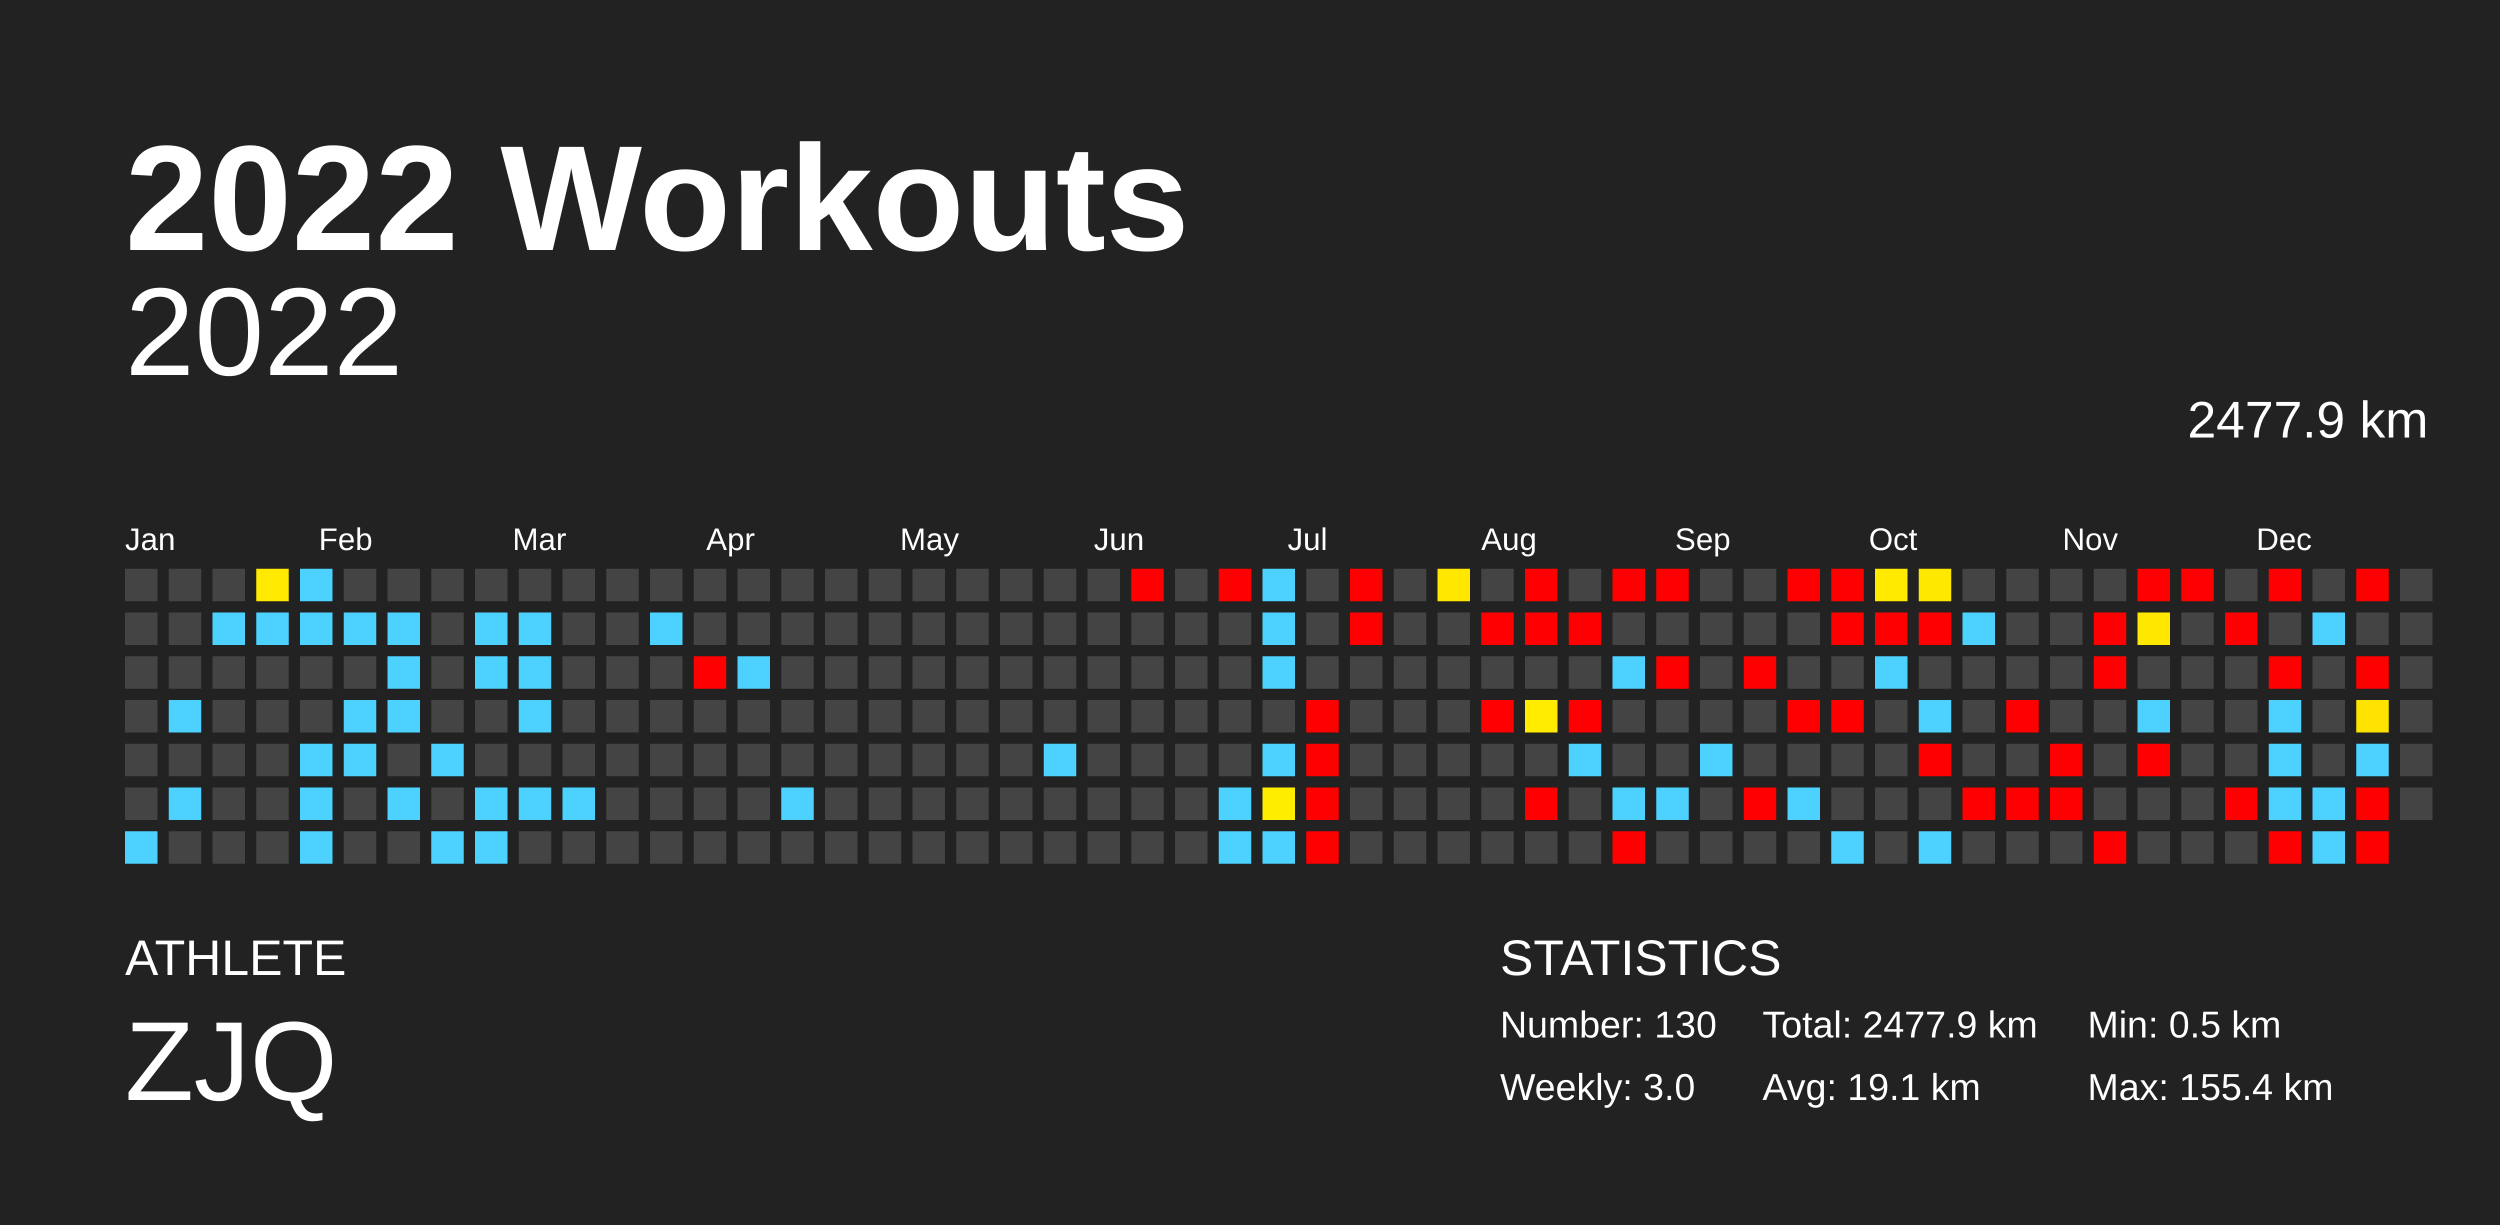
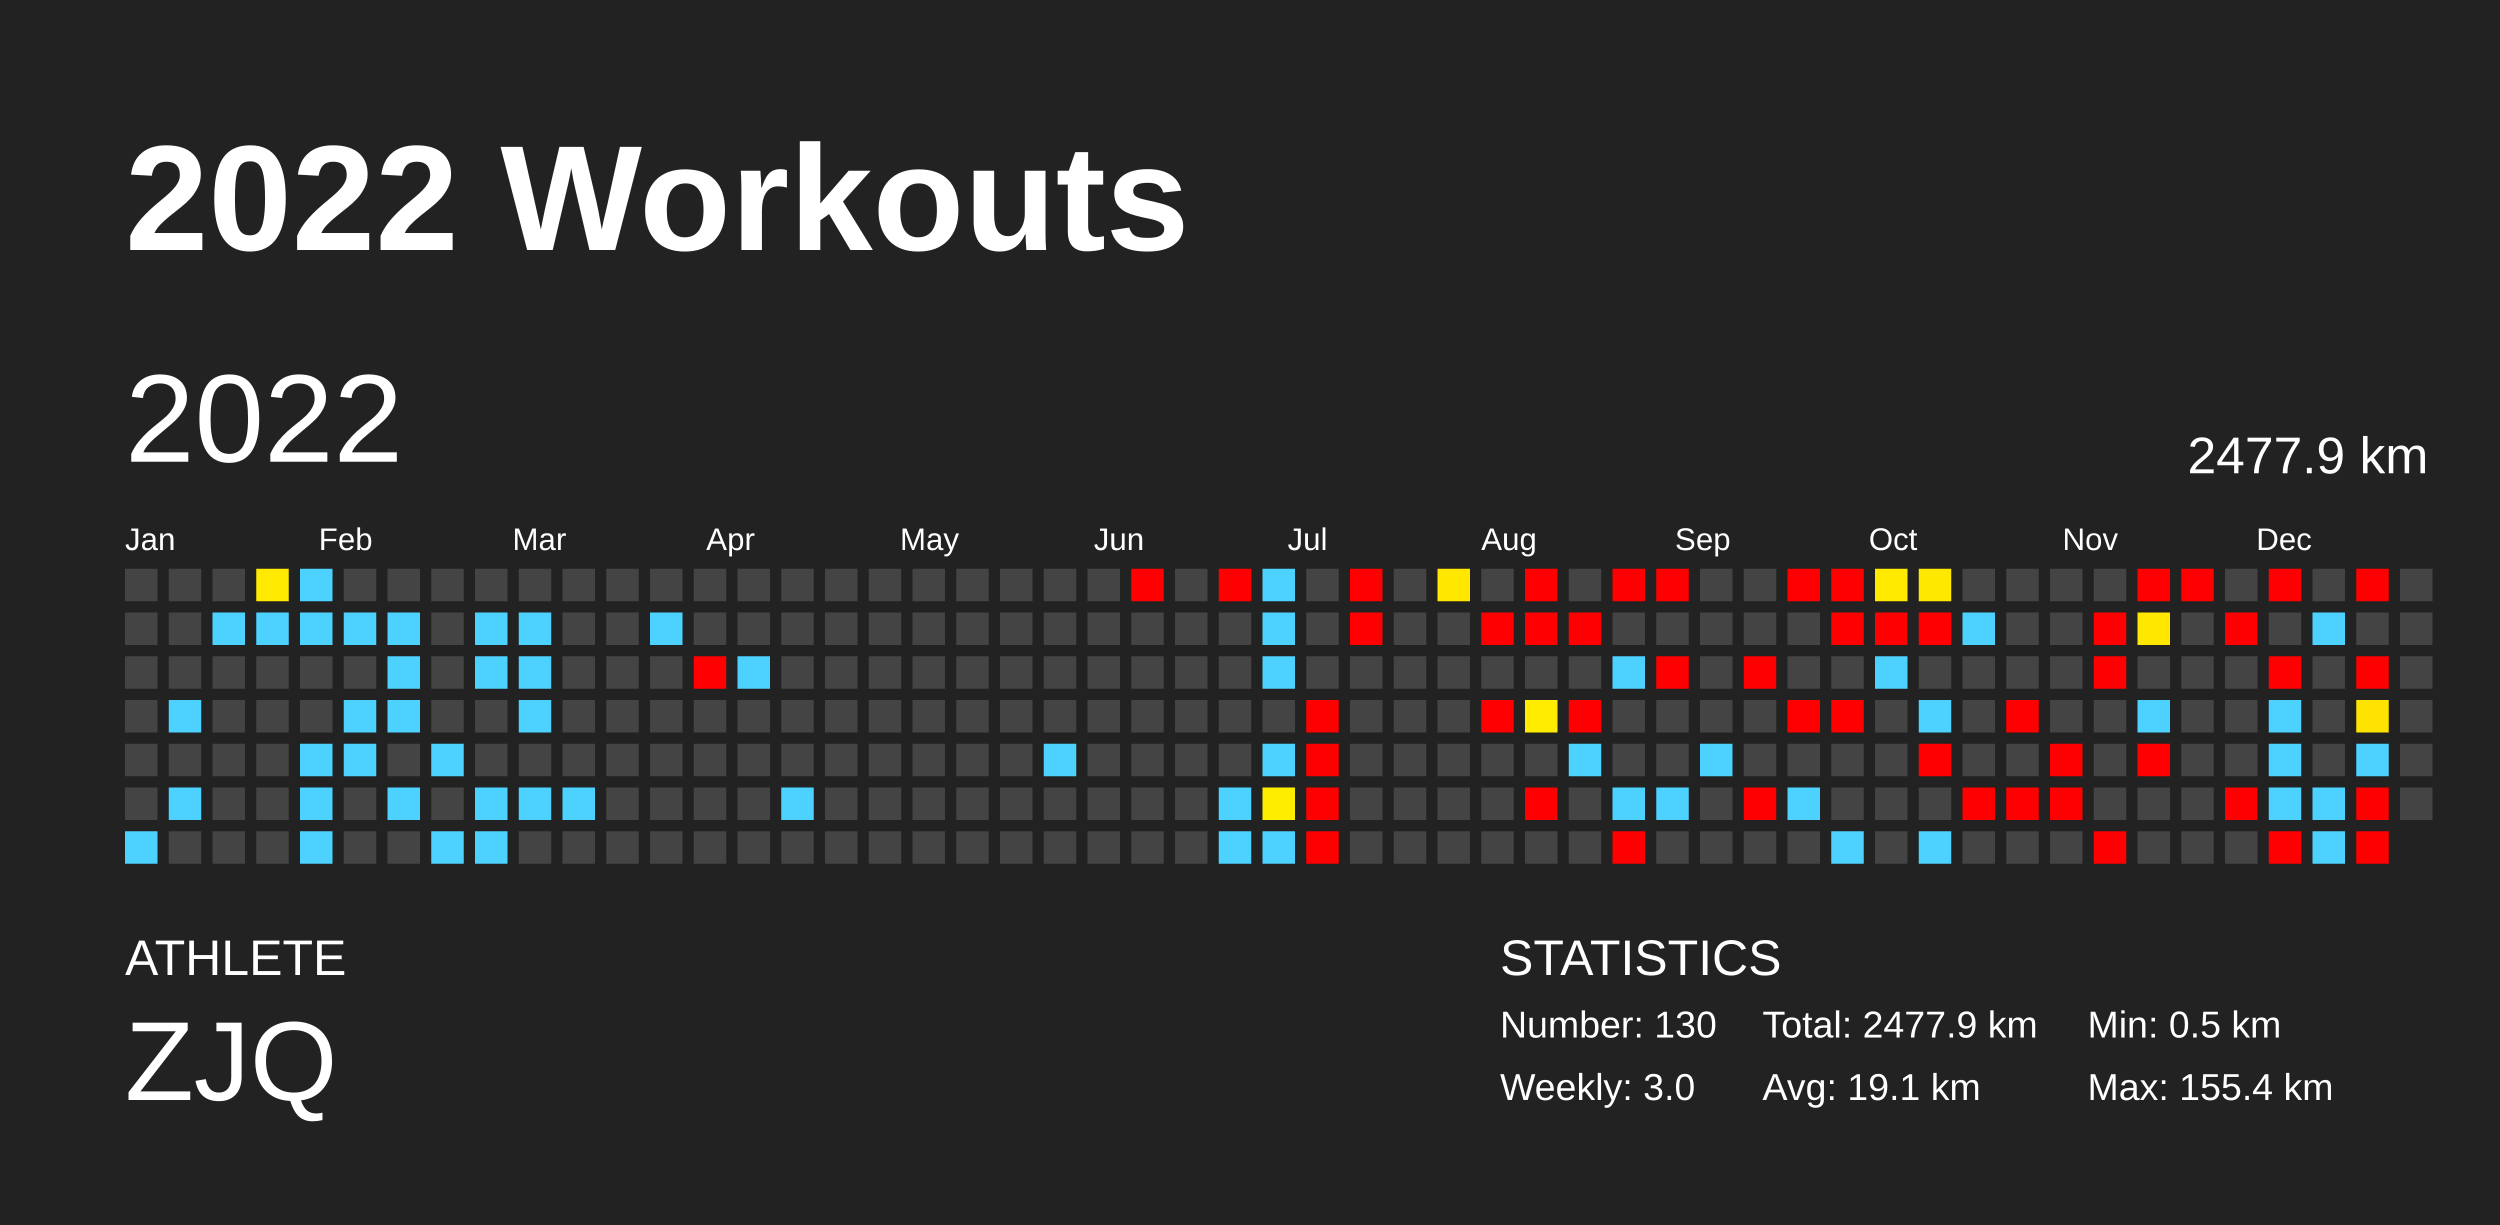
<svg xmlns="http://www.w3.org/2000/svg" baseProfile="full" height="98mm" version="1.1" viewBox="0,0,200,98" width="200mm">
  <defs />
  <rect fill="#222222" height="98" width="200" x="0" y="0" />
  <text fill="#FFFFFF" style="font-size:12px; font-family:Arial; font-weight:bold;" x="10" y="20">2022 Workouts</text>
  <text fill="#FFFFFF" style="font-size:4px; font-family:Arial" x="10" y="78">ATHLETE</text>
  <text fill="#FFFFFF" style="font-size:9px; font-family:Arial" x="10" y="88">ZJQ</text>
  <text fill="#FFFFFF" style="font-size:4px; font-family:Arial" x="120" y="78">STATISTICS</text>
  <text fill="#FFFFFF" style="font-size:3px; font-family:Arial" x="120" y="83">Number: 130</text>
  <text fill="#FFFFFF" style="font-size:3px; font-family:Arial" x="120" y="88">Weekly: 3.0</text>
  <text fill="#FFFFFF" style="font-size:3px; font-family:Arial" x="141" y="83">Total: 2477.9 km</text>
  <text fill="#FFFFFF" style="font-size:3px; font-family:Arial" x="141" y="88">Avg: 19.1 km</text>
  <text fill="#FFFFFF" style="font-size:3px; font-family:Arial" x="167" y="83">Min: 0.5 km</text>
  <text fill="#FFFFFF" style="font-size:3px; font-family:Arial" x="167" y="88">Max: 155.4 km</text>
-   <text alignment-baseline="hanging" fill="#FFFFFF" style="font-size:10.0px; font-family:Arial;" x="10" y="30">2022</text>
-   <text alignment-baseline="hanging" fill="#FFFFFF" style="font-size:4.125px; font-family:Arial;" x="175" y="35">2477.9 km</text>
+   <text dominant-baseline="hanging" fill="#FFFFFF" style="font-size:10.0px; font-family:Arial;" x="10" y="30">2022</text>
+   <text dominant-baseline="hanging" fill="#FFFFFF" style="font-size:4.125px; font-family:Arial;" x="175" y="35">2477.9 km</text>
  <text fill="#FFFFFF" style="font-size:2.5px; font-family:Arial" x="10.0" y="44">Jan</text>
  <text fill="#FFFFFF" style="font-size:2.5px; font-family:Arial" x="25.5" y="44">Feb</text>
  <text fill="#FFFFFF" style="font-size:2.5px; font-family:Arial" x="41.0" y="44">Mar</text>
  <text fill="#FFFFFF" style="font-size:2.5px; font-family:Arial" x="56.5" y="44">Apr</text>
  <text fill="#FFFFFF" style="font-size:2.5px; font-family:Arial" x="72.0" y="44">May</text>
  <text fill="#FFFFFF" style="font-size:2.5px; font-family:Arial" x="87.5" y="44">Jun</text>
  <text fill="#FFFFFF" style="font-size:2.5px; font-family:Arial" x="103.0" y="44">Jul</text>
  <text fill="#FFFFFF" style="font-size:2.5px; font-family:Arial" x="118.5" y="44">Aug</text>
  <text fill="#FFFFFF" style="font-size:2.5px; font-family:Arial" x="134.0" y="44">Sep</text>
  <text fill="#FFFFFF" style="font-size:2.5px; font-family:Arial" x="149.5" y="44">Oct</text>
  <text fill="#FFFFFF" style="font-size:2.5px; font-family:Arial" x="165.0" y="44">Nov</text>
  <text fill="#FFFFFF" style="font-size:2.5px; font-family:Arial" x="180.5" y="44">Dec</text>
  <rect fill="#444444" height="2.6" width="2.6" x="10.0" y="45.5" />
  <rect fill="#444444" height="2.6" width="2.6" x="10.0" y="49.0" />
  <rect fill="#444444" height="2.6" width="2.6" x="10.0" y="52.5" />
  <rect fill="#444444" height="2.6" width="2.6" x="10.0" y="56.0" />
  <rect fill="#444444" height="2.6" width="2.6" x="10.0" y="59.5" />
  <rect fill="#444444" height="2.6" width="2.6" x="10.0" y="63.0" />
  <rect fill="#4dd2ff" height="2.6" width="2.6" x="10.0" y="66.5" />
  <rect fill="#444444" height="2.6" width="2.6" x="13.5" y="45.5" />
  <rect fill="#444444" height="2.6" width="2.6" x="13.5" y="49.0" />
  <rect fill="#444444" height="2.6" width="2.6" x="13.5" y="52.5" />
  <rect fill="#4dd2ff" height="2.6" width="2.6" x="13.5" y="56.0" />
  <rect fill="#444444" height="2.6" width="2.6" x="13.5" y="59.5" />
  <rect fill="#4dd2ff" height="2.6" width="2.6" x="13.5" y="63.0" />
  <rect fill="#444444" height="2.6" width="2.6" x="13.5" y="66.5" />
  <rect fill="#444444" height="2.6" width="2.6" x="17.0" y="45.5" />
  <rect fill="#4dd2ff" height="2.6" width="2.6" x="17.0" y="49.0" />
  <rect fill="#444444" height="2.6" width="2.6" x="17.0" y="52.5" />
  <rect fill="#444444" height="2.6" width="2.6" x="17.0" y="56.0" />
  <rect fill="#444444" height="2.6" width="2.6" x="17.0" y="59.5" />
  <rect fill="#444444" height="2.6" width="2.6" x="17.0" y="63.0" />
  <rect fill="#444444" height="2.6" width="2.6" x="17.0" y="66.5" />
  <rect fill="#ffe900" height="2.6" width="2.6" x="20.5" y="45.5" />
  <rect fill="#4dd2ff" height="2.6" width="2.6" x="20.5" y="49.0" />
  <rect fill="#444444" height="2.6" width="2.6" x="20.5" y="52.5" />
  <rect fill="#444444" height="2.6" width="2.6" x="20.5" y="56.0" />
  <rect fill="#444444" height="2.6" width="2.6" x="20.5" y="59.5" />
  <rect fill="#444444" height="2.6" width="2.6" x="20.5" y="63.0" />
  <rect fill="#444444" height="2.6" width="2.6" x="20.5" y="66.5" />
  <rect fill="#4dd2ff" height="2.6" width="2.6" x="24.0" y="45.5" />
  <rect fill="#4dd2ff" height="2.6" width="2.6" x="24.0" y="49.0" />
  <rect fill="#444444" height="2.6" width="2.6" x="24.0" y="52.5" />
  <rect fill="#444444" height="2.6" width="2.6" x="24.0" y="56.0" />
  <rect fill="#4dd2ff" height="2.6" width="2.6" x="24.0" y="59.5" />
  <rect fill="#4dd2ff" height="2.6" width="2.6" x="24.0" y="63.0" />
  <rect fill="#4dd2ff" height="2.6" width="2.6" x="24.0" y="66.5" />
  <rect fill="#444444" height="2.6" width="2.6" x="27.5" y="45.5" />
  <rect fill="#4dd2ff" height="2.6" width="2.6" x="27.5" y="49.0" />
  <rect fill="#444444" height="2.6" width="2.6" x="27.5" y="52.5" />
  <rect fill="#4dd2ff" height="2.6" width="2.6" x="27.5" y="56.0" />
  <rect fill="#4dd2ff" height="2.6" width="2.6" x="27.5" y="59.5" />
  <rect fill="#444444" height="2.6" width="2.6" x="27.5" y="63.0" />
  <rect fill="#444444" height="2.6" width="2.6" x="27.5" y="66.5" />
  <rect fill="#444444" height="2.6" width="2.6" x="31.0" y="45.5" />
  <rect fill="#4dd2ff" height="2.6" width="2.6" x="31.0" y="49.0" />
  <rect fill="#4dd2ff" height="2.6" width="2.6" x="31.0" y="52.5" />
  <rect fill="#4dd2ff" height="2.6" width="2.6" x="31.0" y="56.0" />
  <rect fill="#444444" height="2.6" width="2.6" x="31.0" y="59.5" />
  <rect fill="#4dd2ff" height="2.6" width="2.6" x="31.0" y="63.0" />
  <rect fill="#444444" height="2.6" width="2.6" x="31.0" y="66.5" />
  <rect fill="#444444" height="2.6" width="2.6" x="34.5" y="45.5" />
  <rect fill="#444444" height="2.6" width="2.6" x="34.5" y="49.0" />
  <rect fill="#444444" height="2.6" width="2.6" x="34.5" y="52.5" />
  <rect fill="#444444" height="2.6" width="2.6" x="34.5" y="56.0" />
  <rect fill="#4dd2ff" height="2.6" width="2.6" x="34.5" y="59.5" />
  <rect fill="#444444" height="2.6" width="2.6" x="34.5" y="63.0" />
  <rect fill="#4dd2ff" height="2.6" width="2.6" x="34.5" y="66.5" />
  <rect fill="#444444" height="2.6" width="2.6" x="38.0" y="45.5" />
  <rect fill="#4dd2ff" height="2.6" width="2.6" x="38.0" y="49.0" />
  <rect fill="#4dd2ff" height="2.6" width="2.6" x="38.0" y="52.5" />
  <rect fill="#444444" height="2.6" width="2.6" x="38.0" y="56.0" />
  <rect fill="#444444" height="2.6" width="2.6" x="38.0" y="59.5" />
  <rect fill="#4dd2ff" height="2.6" width="2.6" x="38.0" y="63.0" />
  <rect fill="#4dd2ff" height="2.6" width="2.6" x="38.0" y="66.5" />
  <rect fill="#444444" height="2.6" width="2.6" x="41.5" y="45.5" />
  <rect fill="#4dd2ff" height="2.6" width="2.6" x="41.5" y="49.0" />
  <rect fill="#4dd2ff" height="2.6" width="2.6" x="41.5" y="52.5" />
  <rect fill="#4dd2ff" height="2.6" width="2.6" x="41.5" y="56.0" />
  <rect fill="#444444" height="2.6" width="2.6" x="41.5" y="59.5" />
  <rect fill="#4dd2ff" height="2.6" width="2.6" x="41.5" y="63.0" />
  <rect fill="#444444" height="2.6" width="2.6" x="41.5" y="66.5" />
  <rect fill="#444444" height="2.6" width="2.6" x="45.0" y="45.5" />
  <rect fill="#444444" height="2.6" width="2.6" x="45.0" y="49.0" />
  <rect fill="#444444" height="2.6" width="2.6" x="45.0" y="52.5" />
  <rect fill="#444444" height="2.6" width="2.6" x="45.0" y="56.0" />
  <rect fill="#444444" height="2.6" width="2.6" x="45.0" y="59.5" />
  <rect fill="#4dd2ff" height="2.6" width="2.6" x="45.0" y="63.0" />
  <rect fill="#444444" height="2.6" width="2.6" x="45.0" y="66.5" />
  <rect fill="#444444" height="2.6" width="2.6" x="48.5" y="45.5" />
  <rect fill="#444444" height="2.6" width="2.6" x="48.5" y="49.0" />
  <rect fill="#444444" height="2.6" width="2.6" x="48.5" y="52.5" />
  <rect fill="#444444" height="2.6" width="2.6" x="48.5" y="56.0" />
  <rect fill="#444444" height="2.6" width="2.6" x="48.5" y="59.5" />
  <rect fill="#444444" height="2.6" width="2.6" x="48.5" y="63.0" />
  <rect fill="#444444" height="2.6" width="2.6" x="48.5" y="66.5" />
  <rect fill="#444444" height="2.6" width="2.6" x="52.0" y="45.5" />
  <rect fill="#4dd2ff" height="2.6" width="2.6" x="52.0" y="49.0" />
  <rect fill="#444444" height="2.6" width="2.6" x="52.0" y="52.5" />
  <rect fill="#444444" height="2.6" width="2.6" x="52.0" y="56.0" />
  <rect fill="#444444" height="2.6" width="2.6" x="52.0" y="59.5" />
  <rect fill="#444444" height="2.6" width="2.6" x="52.0" y="63.0" />
  <rect fill="#444444" height="2.6" width="2.6" x="52.0" y="66.5" />
  <rect fill="#444444" height="2.6" width="2.6" x="55.5" y="45.5" />
  <rect fill="#444444" height="2.6" width="2.6" x="55.5" y="49.0" />
  <rect fill="red" height="2.6" width="2.6" x="55.5" y="52.5" />
  <rect fill="#444444" height="2.6" width="2.6" x="55.5" y="56.0" />
  <rect fill="#444444" height="2.6" width="2.6" x="55.5" y="59.5" />
  <rect fill="#444444" height="2.6" width="2.6" x="55.5" y="63.0" />
  <rect fill="#444444" height="2.6" width="2.6" x="55.5" y="66.5" />
  <rect fill="#444444" height="2.6" width="2.6" x="59.0" y="45.5" />
  <rect fill="#444444" height="2.6" width="2.6" x="59.0" y="49.0" />
  <rect fill="#4dd2ff" height="2.6" width="2.6" x="59.0" y="52.5" />
  <rect fill="#444444" height="2.6" width="2.6" x="59.0" y="56.0" />
  <rect fill="#444444" height="2.6" width="2.6" x="59.0" y="59.5" />
  <rect fill="#444444" height="2.6" width="2.6" x="59.0" y="63.0" />
  <rect fill="#444444" height="2.6" width="2.6" x="59.0" y="66.5" />
  <rect fill="#444444" height="2.6" width="2.6" x="62.5" y="45.5" />
  <rect fill="#444444" height="2.6" width="2.6" x="62.5" y="49.0" />
  <rect fill="#444444" height="2.6" width="2.6" x="62.5" y="52.5" />
  <rect fill="#444444" height="2.6" width="2.6" x="62.5" y="56.0" />
  <rect fill="#444444" height="2.6" width="2.6" x="62.5" y="59.5" />
  <rect fill="#4dd2ff" height="2.6" width="2.6" x="62.5" y="63.0" />
  <rect fill="#444444" height="2.6" width="2.6" x="62.5" y="66.5" />
  <rect fill="#444444" height="2.6" width="2.6" x="66.0" y="45.5" />
  <rect fill="#444444" height="2.6" width="2.6" x="66.0" y="49.0" />
  <rect fill="#444444" height="2.6" width="2.6" x="66.0" y="52.5" />
  <rect fill="#444444" height="2.6" width="2.6" x="66.0" y="56.0" />
  <rect fill="#444444" height="2.6" width="2.6" x="66.0" y="59.5" />
  <rect fill="#444444" height="2.6" width="2.6" x="66.0" y="63.0" />
  <rect fill="#444444" height="2.6" width="2.6" x="66.0" y="66.5" />
  <rect fill="#444444" height="2.6" width="2.6" x="69.5" y="45.5" />
  <rect fill="#444444" height="2.6" width="2.6" x="69.5" y="49.0" />
  <rect fill="#444444" height="2.6" width="2.6" x="69.5" y="52.5" />
  <rect fill="#444444" height="2.6" width="2.6" x="69.5" y="56.0" />
  <rect fill="#444444" height="2.6" width="2.6" x="69.5" y="59.5" />
  <rect fill="#444444" height="2.6" width="2.6" x="69.5" y="63.0" />
  <rect fill="#444444" height="2.6" width="2.6" x="69.5" y="66.5" />
  <rect fill="#444444" height="2.6" width="2.6" x="73.0" y="45.5" />
  <rect fill="#444444" height="2.6" width="2.6" x="73.0" y="49.0" />
  <rect fill="#444444" height="2.6" width="2.6" x="73.0" y="52.5" />
  <rect fill="#444444" height="2.6" width="2.6" x="73.0" y="56.0" />
  <rect fill="#444444" height="2.6" width="2.6" x="73.0" y="59.5" />
  <rect fill="#444444" height="2.6" width="2.6" x="73.0" y="63.0" />
  <rect fill="#444444" height="2.6" width="2.6" x="73.0" y="66.5" />
  <rect fill="#444444" height="2.6" width="2.6" x="76.5" y="45.5" />
  <rect fill="#444444" height="2.6" width="2.6" x="76.5" y="49.0" />
  <rect fill="#444444" height="2.6" width="2.6" x="76.5" y="52.5" />
  <rect fill="#444444" height="2.6" width="2.6" x="76.5" y="56.0" />
  <rect fill="#444444" height="2.6" width="2.6" x="76.5" y="59.5" />
  <rect fill="#444444" height="2.6" width="2.6" x="76.5" y="63.0" />
  <rect fill="#444444" height="2.6" width="2.6" x="76.5" y="66.5" />
  <rect fill="#444444" height="2.6" width="2.6" x="80.0" y="45.5" />
  <rect fill="#444444" height="2.6" width="2.6" x="80.0" y="49.0" />
  <rect fill="#444444" height="2.6" width="2.6" x="80.0" y="52.5" />
  <rect fill="#444444" height="2.6" width="2.6" x="80.0" y="56.0" />
  <rect fill="#444444" height="2.6" width="2.6" x="80.0" y="59.5" />
  <rect fill="#444444" height="2.6" width="2.6" x="80.0" y="63.0" />
  <rect fill="#444444" height="2.6" width="2.6" x="80.0" y="66.5" />
  <rect fill="#444444" height="2.6" width="2.6" x="83.5" y="45.5" />
  <rect fill="#444444" height="2.6" width="2.6" x="83.5" y="49.0" />
  <rect fill="#444444" height="2.6" width="2.6" x="83.5" y="52.5" />
  <rect fill="#444444" height="2.6" width="2.6" x="83.5" y="56.0" />
  <rect fill="#4dd2ff" height="2.6" width="2.6" x="83.5" y="59.5" />
  <rect fill="#444444" height="2.6" width="2.6" x="83.5" y="63.0" />
  <rect fill="#444444" height="2.6" width="2.6" x="83.5" y="66.5" />
  <rect fill="#444444" height="2.6" width="2.6" x="87.0" y="45.5" />
  <rect fill="#444444" height="2.6" width="2.6" x="87.0" y="49.0" />
  <rect fill="#444444" height="2.6" width="2.6" x="87.0" y="52.5" />
  <rect fill="#444444" height="2.6" width="2.6" x="87.0" y="56.0" />
  <rect fill="#444444" height="2.6" width="2.6" x="87.0" y="59.5" />
  <rect fill="#444444" height="2.6" width="2.6" x="87.0" y="63.0" />
  <rect fill="#444444" height="2.6" width="2.6" x="87.0" y="66.5" />
  <rect fill="red" height="2.6" width="2.6" x="90.5" y="45.5" />
  <rect fill="#444444" height="2.6" width="2.6" x="90.5" y="49.0" />
  <rect fill="#444444" height="2.6" width="2.6" x="90.5" y="52.5" />
  <rect fill="#444444" height="2.6" width="2.6" x="90.5" y="56.0" />
  <rect fill="#444444" height="2.6" width="2.6" x="90.5" y="59.5" />
  <rect fill="#444444" height="2.6" width="2.6" x="90.5" y="63.0" />
  <rect fill="#444444" height="2.6" width="2.6" x="90.5" y="66.5" />
  <rect fill="#444444" height="2.6" width="2.6" x="94.0" y="45.5" />
  <rect fill="#444444" height="2.6" width="2.6" x="94.0" y="49.0" />
  <rect fill="#444444" height="2.6" width="2.6" x="94.0" y="52.5" />
  <rect fill="#444444" height="2.6" width="2.6" x="94.0" y="56.0" />
  <rect fill="#444444" height="2.6" width="2.6" x="94.0" y="59.5" />
  <rect fill="#444444" height="2.6" width="2.6" x="94.0" y="63.0" />
  <rect fill="#444444" height="2.6" width="2.6" x="94.0" y="66.5" />
  <rect fill="red" height="2.6" width="2.6" x="97.5" y="45.5" />
  <rect fill="#444444" height="2.6" width="2.6" x="97.5" y="49.0" />
  <rect fill="#444444" height="2.6" width="2.6" x="97.5" y="52.5" />
  <rect fill="#444444" height="2.6" width="2.6" x="97.5" y="56.0" />
  <rect fill="#444444" height="2.6" width="2.6" x="97.5" y="59.5" />
  <rect fill="#4dd2ff" height="2.6" width="2.6" x="97.5" y="63.0" />
  <rect fill="#4dd2ff" height="2.6" width="2.6" x="97.5" y="66.5" />
  <rect fill="#4dd2ff" height="2.6" width="2.6" x="101.0" y="45.5" />
  <rect fill="#4dd2ff" height="2.6" width="2.6" x="101.0" y="49.0" />
  <rect fill="#4dd2ff" height="2.6" width="2.6" x="101.0" y="52.5" />
  <rect fill="#444444" height="2.6" width="2.6" x="101.0" y="56.0" />
  <rect fill="#4dd2ff" height="2.6" width="2.6" x="101.0" y="59.5" />
  <rect fill="#ffed00" height="2.6" width="2.6" x="101.0" y="63.0" />
  <rect fill="#4dd2ff" height="2.6" width="2.6" x="101.0" y="66.5" />
  <rect fill="#444444" height="2.6" width="2.6" x="104.5" y="45.5" />
  <rect fill="#444444" height="2.6" width="2.6" x="104.5" y="49.0" />
  <rect fill="#444444" height="2.6" width="2.6" x="104.5" y="52.5" />
  <rect fill="red" height="2.6" width="2.6" x="104.5" y="56.0" />
  <rect fill="red" height="2.6" width="2.6" x="104.5" y="59.5" />
  <rect fill="red" height="2.6" width="2.6" x="104.5" y="63.0" />
  <rect fill="red" height="2.6" width="2.6" x="104.5" y="66.5" />
  <rect fill="red" height="2.6" width="2.6" x="108.0" y="45.5" />
  <rect fill="red" height="2.6" width="2.6" x="108.0" y="49.0" />
  <rect fill="#444444" height="2.6" width="2.6" x="108.0" y="52.5" />
  <rect fill="#444444" height="2.6" width="2.6" x="108.0" y="56.0" />
  <rect fill="#444444" height="2.6" width="2.6" x="108.0" y="59.5" />
  <rect fill="#444444" height="2.6" width="2.6" x="108.0" y="63.0" />
  <rect fill="#444444" height="2.6" width="2.6" x="108.0" y="66.5" />
  <rect fill="#444444" height="2.6" width="2.6" x="111.5" y="45.5" />
  <rect fill="#444444" height="2.6" width="2.6" x="111.5" y="49.0" />
  <rect fill="#444444" height="2.6" width="2.6" x="111.5" y="52.5" />
  <rect fill="#444444" height="2.6" width="2.6" x="111.5" y="56.0" />
  <rect fill="#444444" height="2.6" width="2.6" x="111.5" y="59.5" />
  <rect fill="#444444" height="2.6" width="2.6" x="111.5" y="63.0" />
  <rect fill="#444444" height="2.6" width="2.6" x="111.5" y="66.5" />
  <rect fill="#ffe700" height="2.6" width="2.6" x="115.0" y="45.5" />
  <rect fill="#444444" height="2.6" width="2.6" x="115.0" y="49.0" />
  <rect fill="#444444" height="2.6" width="2.6" x="115.0" y="52.5" />
  <rect fill="#444444" height="2.6" width="2.6" x="115.0" y="56.0" />
  <rect fill="#444444" height="2.6" width="2.6" x="115.0" y="59.5" />
  <rect fill="#444444" height="2.6" width="2.6" x="115.0" y="63.0" />
  <rect fill="#444444" height="2.6" width="2.6" x="115.0" y="66.5" />
  <rect fill="#444444" height="2.6" width="2.6" x="118.5" y="45.5" />
  <rect fill="red" height="2.6" width="2.6" x="118.5" y="49.0" />
  <rect fill="#444444" height="2.6" width="2.6" x="118.5" y="52.5" />
  <rect fill="red" height="2.6" width="2.6" x="118.5" y="56.0" />
  <rect fill="#444444" height="2.6" width="2.6" x="118.5" y="59.5" />
  <rect fill="#444444" height="2.6" width="2.6" x="118.5" y="63.0" />
  <rect fill="#444444" height="2.6" width="2.6" x="118.5" y="66.5" />
  <rect fill="red" height="2.6" width="2.6" x="122.0" y="45.5" />
  <rect fill="red" height="2.6" width="2.6" x="122.0" y="49.0" />
  <rect fill="#444444" height="2.6" width="2.6" x="122.0" y="52.5" />
  <rect fill="#ffec00" height="2.6" width="2.6" x="122.0" y="56.0" />
  <rect fill="#444444" height="2.6" width="2.6" x="122.0" y="59.5" />
  <rect fill="red" height="2.6" width="2.6" x="122.0" y="63.0" />
  <rect fill="#444444" height="2.6" width="2.6" x="122.0" y="66.5" />
  <rect fill="#444444" height="2.6" width="2.6" x="125.5" y="45.5" />
  <rect fill="red" height="2.6" width="2.6" x="125.5" y="49.0" />
  <rect fill="#444444" height="2.6" width="2.6" x="125.5" y="52.5" />
  <rect fill="red" height="2.6" width="2.6" x="125.5" y="56.0" />
  <rect fill="#4dd2ff" height="2.6" width="2.6" x="125.5" y="59.5" />
  <rect fill="#444444" height="2.6" width="2.6" x="125.5" y="63.0" />
  <rect fill="#444444" height="2.6" width="2.6" x="125.5" y="66.5" />
  <rect fill="red" height="2.6" width="2.6" x="129.0" y="45.5" />
  <rect fill="#444444" height="2.6" width="2.6" x="129.0" y="49.0" />
  <rect fill="#4dd2ff" height="2.6" width="2.6" x="129.0" y="52.5" />
  <rect fill="#444444" height="2.6" width="2.6" x="129.0" y="56.0" />
  <rect fill="#444444" height="2.6" width="2.6" x="129.0" y="59.5" />
  <rect fill="#4dd2ff" height="2.6" width="2.6" x="129.0" y="63.0" />
  <rect fill="red" height="2.6" width="2.6" x="129.0" y="66.5" />
  <rect fill="red" height="2.6" width="2.6" x="132.5" y="45.5" />
  <rect fill="#444444" height="2.6" width="2.6" x="132.5" y="49.0" />
  <rect fill="red" height="2.6" width="2.6" x="132.5" y="52.5" />
  <rect fill="#444444" height="2.6" width="2.6" x="132.5" y="56.0" />
  <rect fill="#444444" height="2.6" width="2.6" x="132.5" y="59.5" />
  <rect fill="#4dd2ff" height="2.6" width="2.6" x="132.5" y="63.0" />
  <rect fill="#444444" height="2.6" width="2.6" x="132.5" y="66.5" />
  <rect fill="#444444" height="2.6" width="2.6" x="136.0" y="45.5" />
  <rect fill="#444444" height="2.6" width="2.6" x="136.0" y="49.0" />
  <rect fill="#444444" height="2.6" width="2.6" x="136.0" y="52.5" />
  <rect fill="#444444" height="2.6" width="2.6" x="136.0" y="56.0" />
  <rect fill="#4dd2ff" height="2.6" width="2.6" x="136.0" y="59.5" />
  <rect fill="#444444" height="2.6" width="2.6" x="136.0" y="63.0" />
  <rect fill="#444444" height="2.6" width="2.6" x="136.0" y="66.5" />
  <rect fill="#444444" height="2.6" width="2.6" x="139.5" y="45.5" />
  <rect fill="#444444" height="2.6" width="2.6" x="139.5" y="49.0" />
  <rect fill="red" height="2.6" width="2.6" x="139.5" y="52.5" />
  <rect fill="#444444" height="2.6" width="2.6" x="139.5" y="56.0" />
  <rect fill="#444444" height="2.6" width="2.6" x="139.5" y="59.5" />
  <rect fill="red" height="2.6" width="2.6" x="139.5" y="63.0" />
  <rect fill="#444444" height="2.6" width="2.6" x="139.5" y="66.5" />
  <rect fill="red" height="2.6" width="2.6" x="143.0" y="45.5" />
  <rect fill="#444444" height="2.6" width="2.6" x="143.0" y="49.0" />
  <rect fill="#444444" height="2.6" width="2.6" x="143.0" y="52.5" />
  <rect fill="red" height="2.6" width="2.6" x="143.0" y="56.0" />
  <rect fill="#444444" height="2.6" width="2.6" x="143.0" y="59.5" />
  <rect fill="#4dd2ff" height="2.6" width="2.6" x="143.0" y="63.0" />
  <rect fill="#444444" height="2.6" width="2.6" x="143.0" y="66.5" />
  <rect fill="red" height="2.6" width="2.6" x="146.5" y="45.5" />
  <rect fill="red" height="2.6" width="2.6" x="146.5" y="49.0" />
  <rect fill="#444444" height="2.6" width="2.6" x="146.5" y="52.5" />
  <rect fill="red" height="2.6" width="2.6" x="146.5" y="56.0" />
  <rect fill="#444444" height="2.6" width="2.6" x="146.5" y="59.5" />
  <rect fill="#444444" height="2.6" width="2.6" x="146.5" y="63.0" />
  <rect fill="#4dd2ff" height="2.6" width="2.6" x="146.5" y="66.5" />
  <rect fill="#ffea00" height="2.6" width="2.6" x="150.0" y="45.5" />
  <rect fill="red" height="2.6" width="2.6" x="150.0" y="49.0" />
  <rect fill="#4dd2ff" height="2.6" width="2.6" x="150.0" y="52.5" />
  <rect fill="#444444" height="2.6" width="2.6" x="150.0" y="56.0" />
  <rect fill="#444444" height="2.6" width="2.6" x="150.0" y="59.5" />
  <rect fill="#444444" height="2.6" width="2.6" x="150.0" y="63.0" />
  <rect fill="#444444" height="2.6" width="2.6" x="150.0" y="66.5" />
  <rect fill="#ffe800" height="2.6" width="2.6" x="153.5" y="45.5" />
  <rect fill="red" height="2.6" width="2.6" x="153.5" y="49.0" />
  <rect fill="#444444" height="2.6" width="2.6" x="153.5" y="52.5" />
  <rect fill="#4dd2ff" height="2.6" width="2.6" x="153.5" y="56.0" />
  <rect fill="red" height="2.6" width="2.6" x="153.5" y="59.5" />
  <rect fill="#444444" height="2.6" width="2.6" x="153.5" y="63.0" />
  <rect fill="#4dd2ff" height="2.6" width="2.6" x="153.5" y="66.5" />
  <rect fill="#444444" height="2.6" width="2.6" x="157.0" y="45.5" />
  <rect fill="#4dd2ff" height="2.6" width="2.6" x="157.0" y="49.0" />
  <rect fill="#444444" height="2.6" width="2.6" x="157.0" y="52.5" />
  <rect fill="#444444" height="2.6" width="2.6" x="157.0" y="56.0" />
  <rect fill="#444444" height="2.6" width="2.6" x="157.0" y="59.5" />
  <rect fill="red" height="2.6" width="2.6" x="157.0" y="63.0" />
  <rect fill="#444444" height="2.6" width="2.6" x="157.0" y="66.5" />
  <rect fill="#444444" height="2.6" width="2.6" x="160.5" y="45.5" />
  <rect fill="#444444" height="2.6" width="2.6" x="160.5" y="49.0" />
  <rect fill="#444444" height="2.6" width="2.6" x="160.5" y="52.5" />
  <rect fill="red" height="2.6" width="2.6" x="160.5" y="56.0" />
  <rect fill="#444444" height="2.6" width="2.6" x="160.5" y="59.5" />
  <rect fill="red" height="2.6" width="2.6" x="160.5" y="63.0" />
  <rect fill="#444444" height="2.6" width="2.6" x="160.5" y="66.5" />
  <rect fill="#444444" height="2.6" width="2.6" x="164.0" y="45.5" />
  <rect fill="#444444" height="2.6" width="2.6" x="164.0" y="49.0" />
  <rect fill="#444444" height="2.6" width="2.6" x="164.0" y="52.5" />
  <rect fill="#444444" height="2.6" width="2.6" x="164.0" y="56.0" />
  <rect fill="red" height="2.6" width="2.6" x="164.0" y="59.5" />
  <rect fill="red" height="2.6" width="2.6" x="164.0" y="63.0" />
  <rect fill="#444444" height="2.6" width="2.6" x="164.0" y="66.5" />
  <rect fill="#444444" height="2.6" width="2.6" x="167.5" y="45.5" />
  <rect fill="red" height="2.6" width="2.6" x="167.5" y="49.0" />
  <rect fill="red" height="2.6" width="2.6" x="167.5" y="52.5" />
  <rect fill="#444444" height="2.6" width="2.6" x="167.5" y="56.0" />
  <rect fill="#444444" height="2.6" width="2.6" x="167.5" y="59.5" />
  <rect fill="#444444" height="2.6" width="2.6" x="167.5" y="63.0" />
  <rect fill="red" height="2.6" width="2.6" x="167.5" y="66.5" />
  <rect fill="red" height="2.6" width="2.6" x="171.0" y="45.5" />
  <rect fill="#ffe700" height="2.6" width="2.6" x="171.0" y="49.0" />
  <rect fill="#444444" height="2.6" width="2.6" x="171.0" y="52.5" />
  <rect fill="#4dd2ff" height="2.6" width="2.6" x="171.0" y="56.0" />
  <rect fill="red" height="2.6" width="2.6" x="171.0" y="59.5" />
  <rect fill="#444444" height="2.6" width="2.6" x="171.0" y="63.0" />
  <rect fill="#444444" height="2.6" width="2.6" x="171.0" y="66.5" />
  <rect fill="red" height="2.6" width="2.6" x="174.5" y="45.5" />
  <rect fill="#444444" height="2.6" width="2.6" x="174.5" y="49.0" />
  <rect fill="#444444" height="2.6" width="2.6" x="174.5" y="52.5" />
  <rect fill="#444444" height="2.6" width="2.6" x="174.5" y="56.0" />
  <rect fill="#444444" height="2.6" width="2.6" x="174.5" y="59.5" />
  <rect fill="#444444" height="2.6" width="2.6" x="174.5" y="63.0" />
  <rect fill="#444444" height="2.6" width="2.6" x="174.5" y="66.5" />
  <rect fill="#444444" height="2.6" width="2.6" x="178.0" y="45.5" />
  <rect fill="red" height="2.6" width="2.6" x="178.0" y="49.0" />
  <rect fill="#444444" height="2.6" width="2.6" x="178.0" y="52.5" />
  <rect fill="#444444" height="2.6" width="2.6" x="178.0" y="56.0" />
  <rect fill="#444444" height="2.6" width="2.6" x="178.0" y="59.5" />
  <rect fill="red" height="2.6" width="2.6" x="178.0" y="63.0" />
  <rect fill="#444444" height="2.6" width="2.6" x="178.0" y="66.5" />
  <rect fill="red" height="2.6" width="2.6" x="181.5" y="45.5" />
  <rect fill="#444444" height="2.6" width="2.6" x="181.5" y="49.0" />
  <rect fill="red" height="2.6" width="2.6" x="181.5" y="52.5" />
  <rect fill="#4dd2ff" height="2.6" width="2.6" x="181.5" y="56.0" />
  <rect fill="#4dd2ff" height="2.6" width="2.6" x="181.5" y="59.5" />
  <rect fill="#4dd2ff" height="2.6" width="2.6" x="181.5" y="63.0" />
  <rect fill="red" height="2.6" width="2.6" x="181.5" y="66.5" />
  <rect fill="#444444" height="2.6" width="2.6" x="185.0" y="45.5" />
  <rect fill="#4dd2ff" height="2.6" width="2.6" x="185.0" y="49.0" />
  <rect fill="#444444" height="2.6" width="2.6" x="185.0" y="52.5" />
  <rect fill="#444444" height="2.6" width="2.6" x="185.0" y="56.0" />
  <rect fill="#444444" height="2.6" width="2.6" x="185.0" y="59.5" />
  <rect fill="#4dd2ff" height="2.6" width="2.6" x="185.0" y="63.0" />
  <rect fill="#4dd2ff" height="2.6" width="2.6" x="185.0" y="66.5" />
  <rect fill="red" height="2.6" width="2.6" x="188.5" y="45.5" />
  <rect fill="#444444" height="2.6" width="2.6" x="188.5" y="49.0" />
  <rect fill="red" height="2.6" width="2.6" x="188.5" y="52.5" />
  <rect fill="#ffe300" height="2.6" width="2.6" x="188.5" y="56.0" />
  <rect fill="#4dd2ff" height="2.6" width="2.6" x="188.5" y="59.5" />
  <rect fill="red" height="2.6" width="2.6" x="188.5" y="63.0" />
  <rect fill="red" height="2.6" width="2.6" x="188.5" y="66.5" />
  <rect fill="#444444" height="2.6" width="2.6" x="192.0" y="45.5" />
  <rect fill="#444444" height="2.6" width="2.6" x="192.0" y="49.0" />
  <rect fill="#444444" height="2.6" width="2.6" x="192.0" y="52.5" />
  <rect fill="#444444" height="2.6" width="2.6" x="192.0" y="56.0" />
  <rect fill="#444444" height="2.6" width="2.6" x="192.0" y="59.5" />
  <rect fill="#444444" height="2.6" width="2.6" x="192.0" y="63.0" />
</svg>
